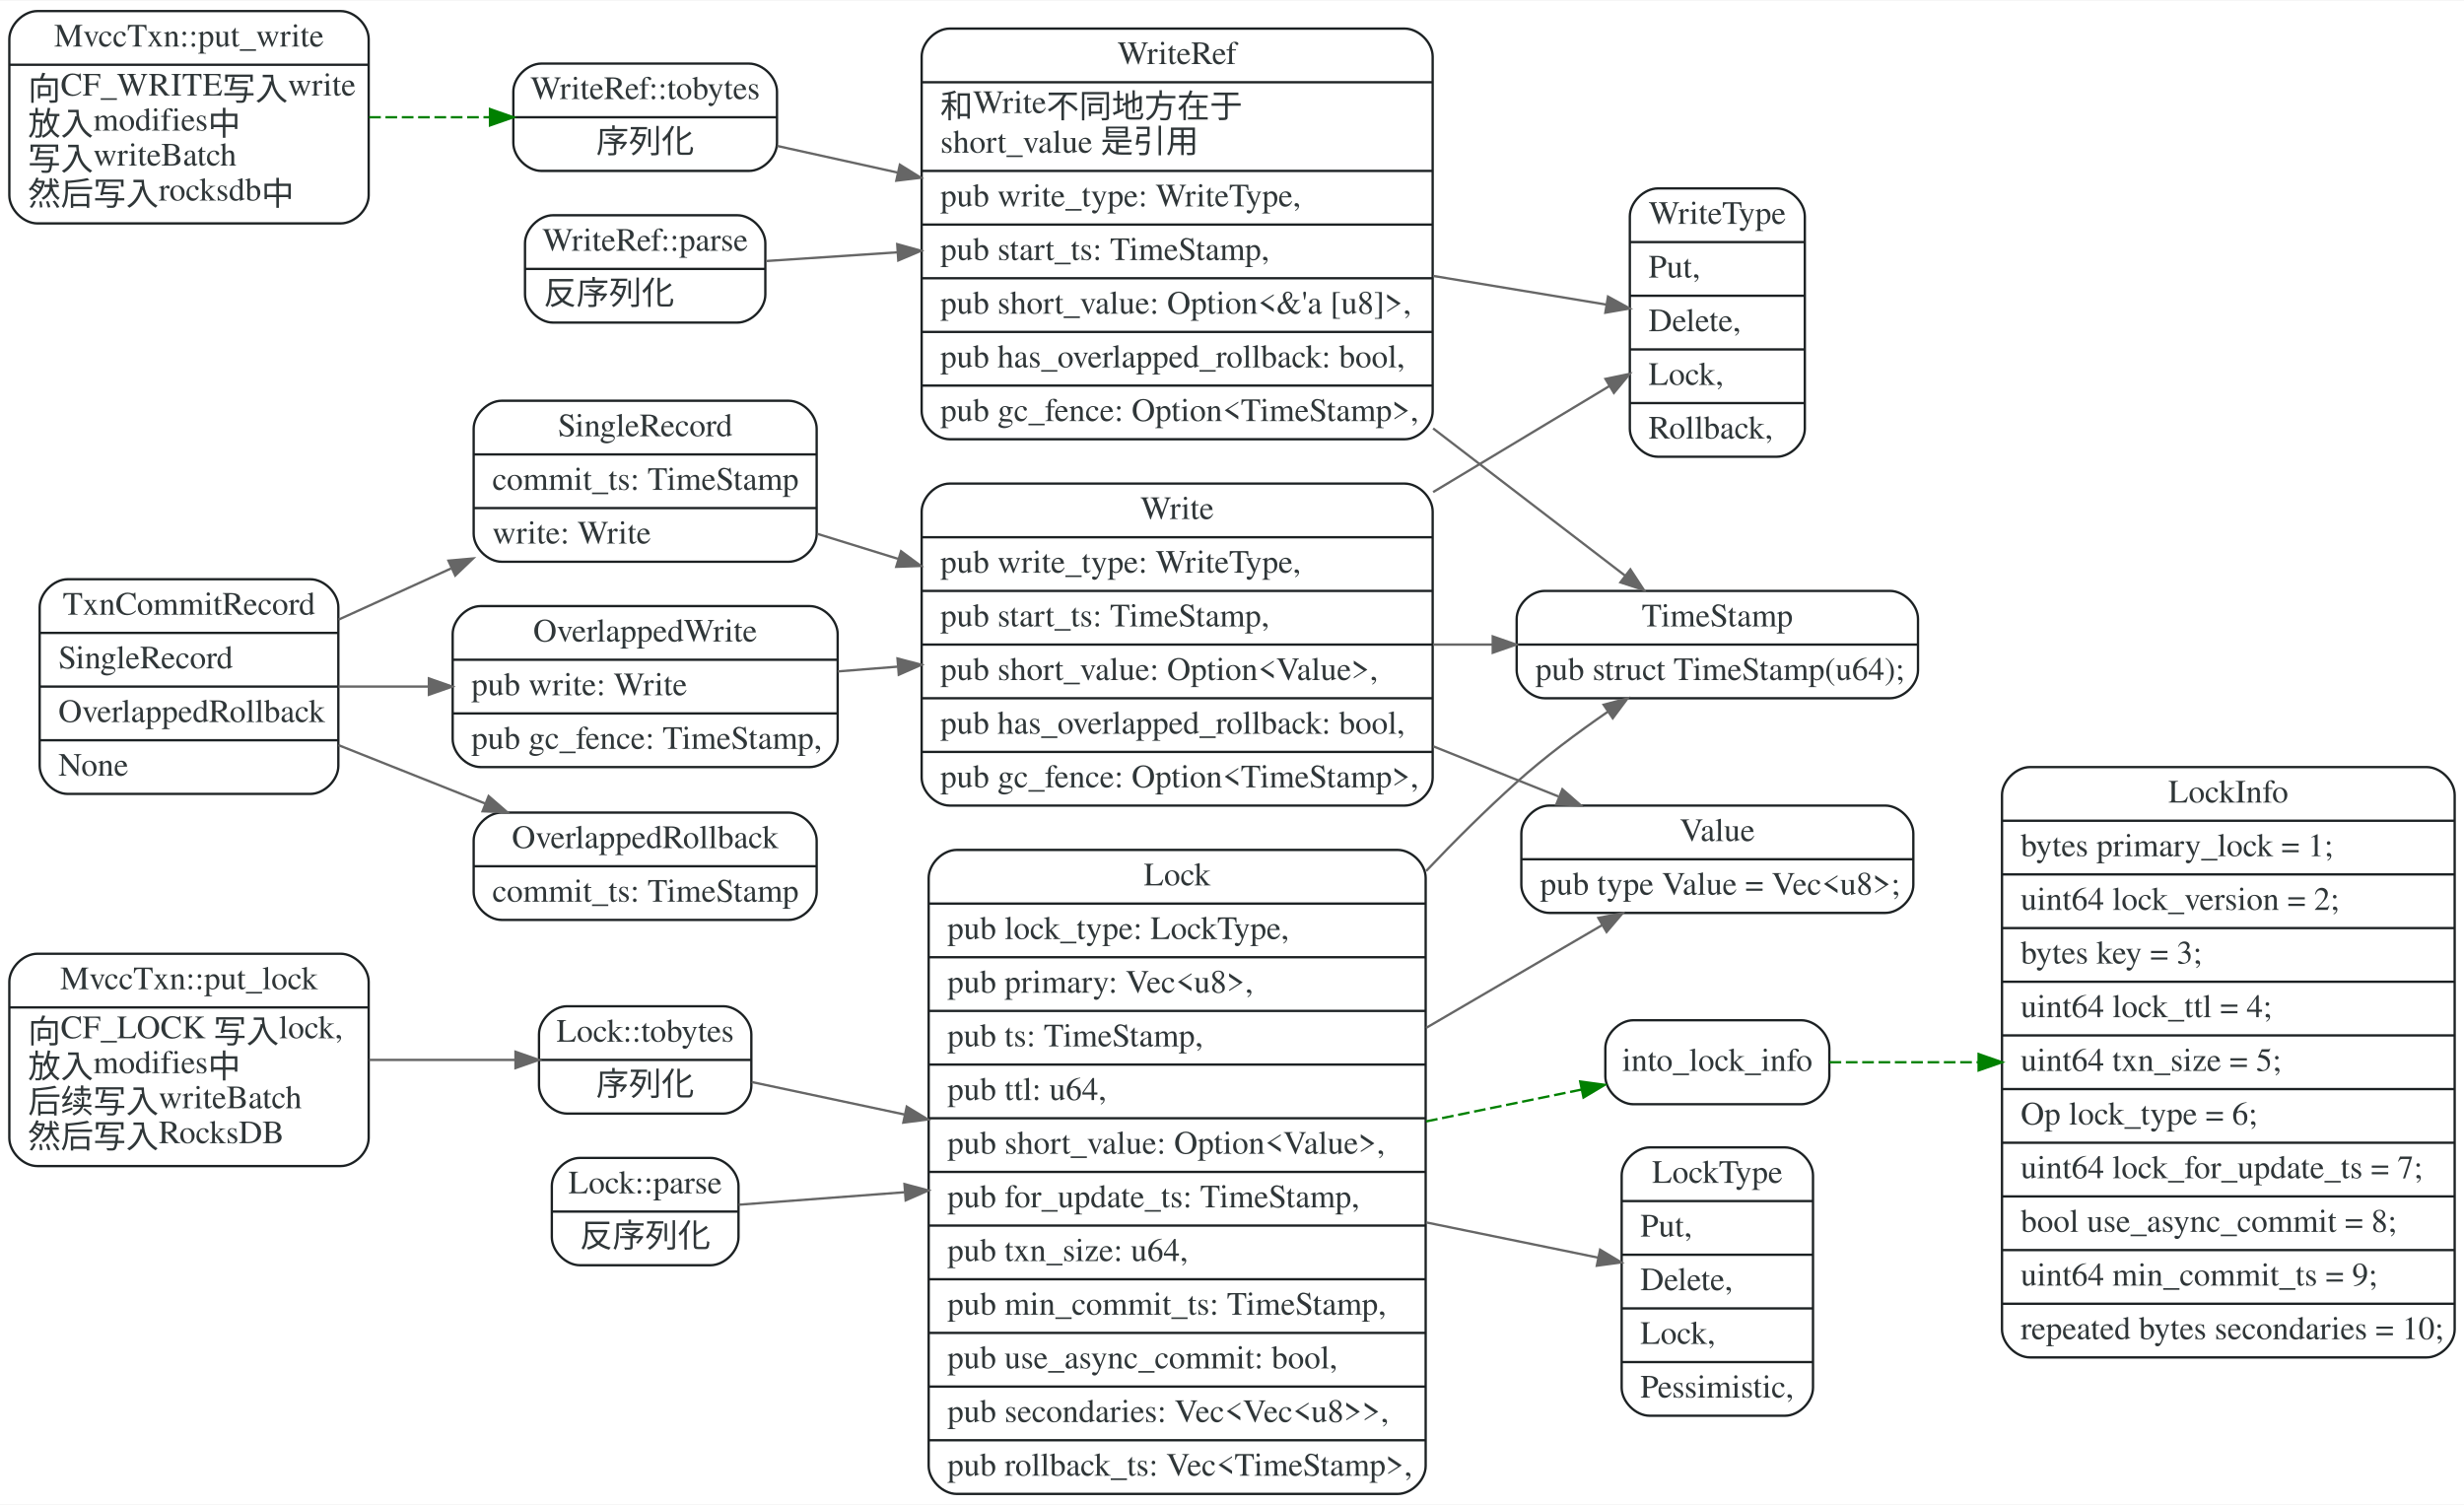
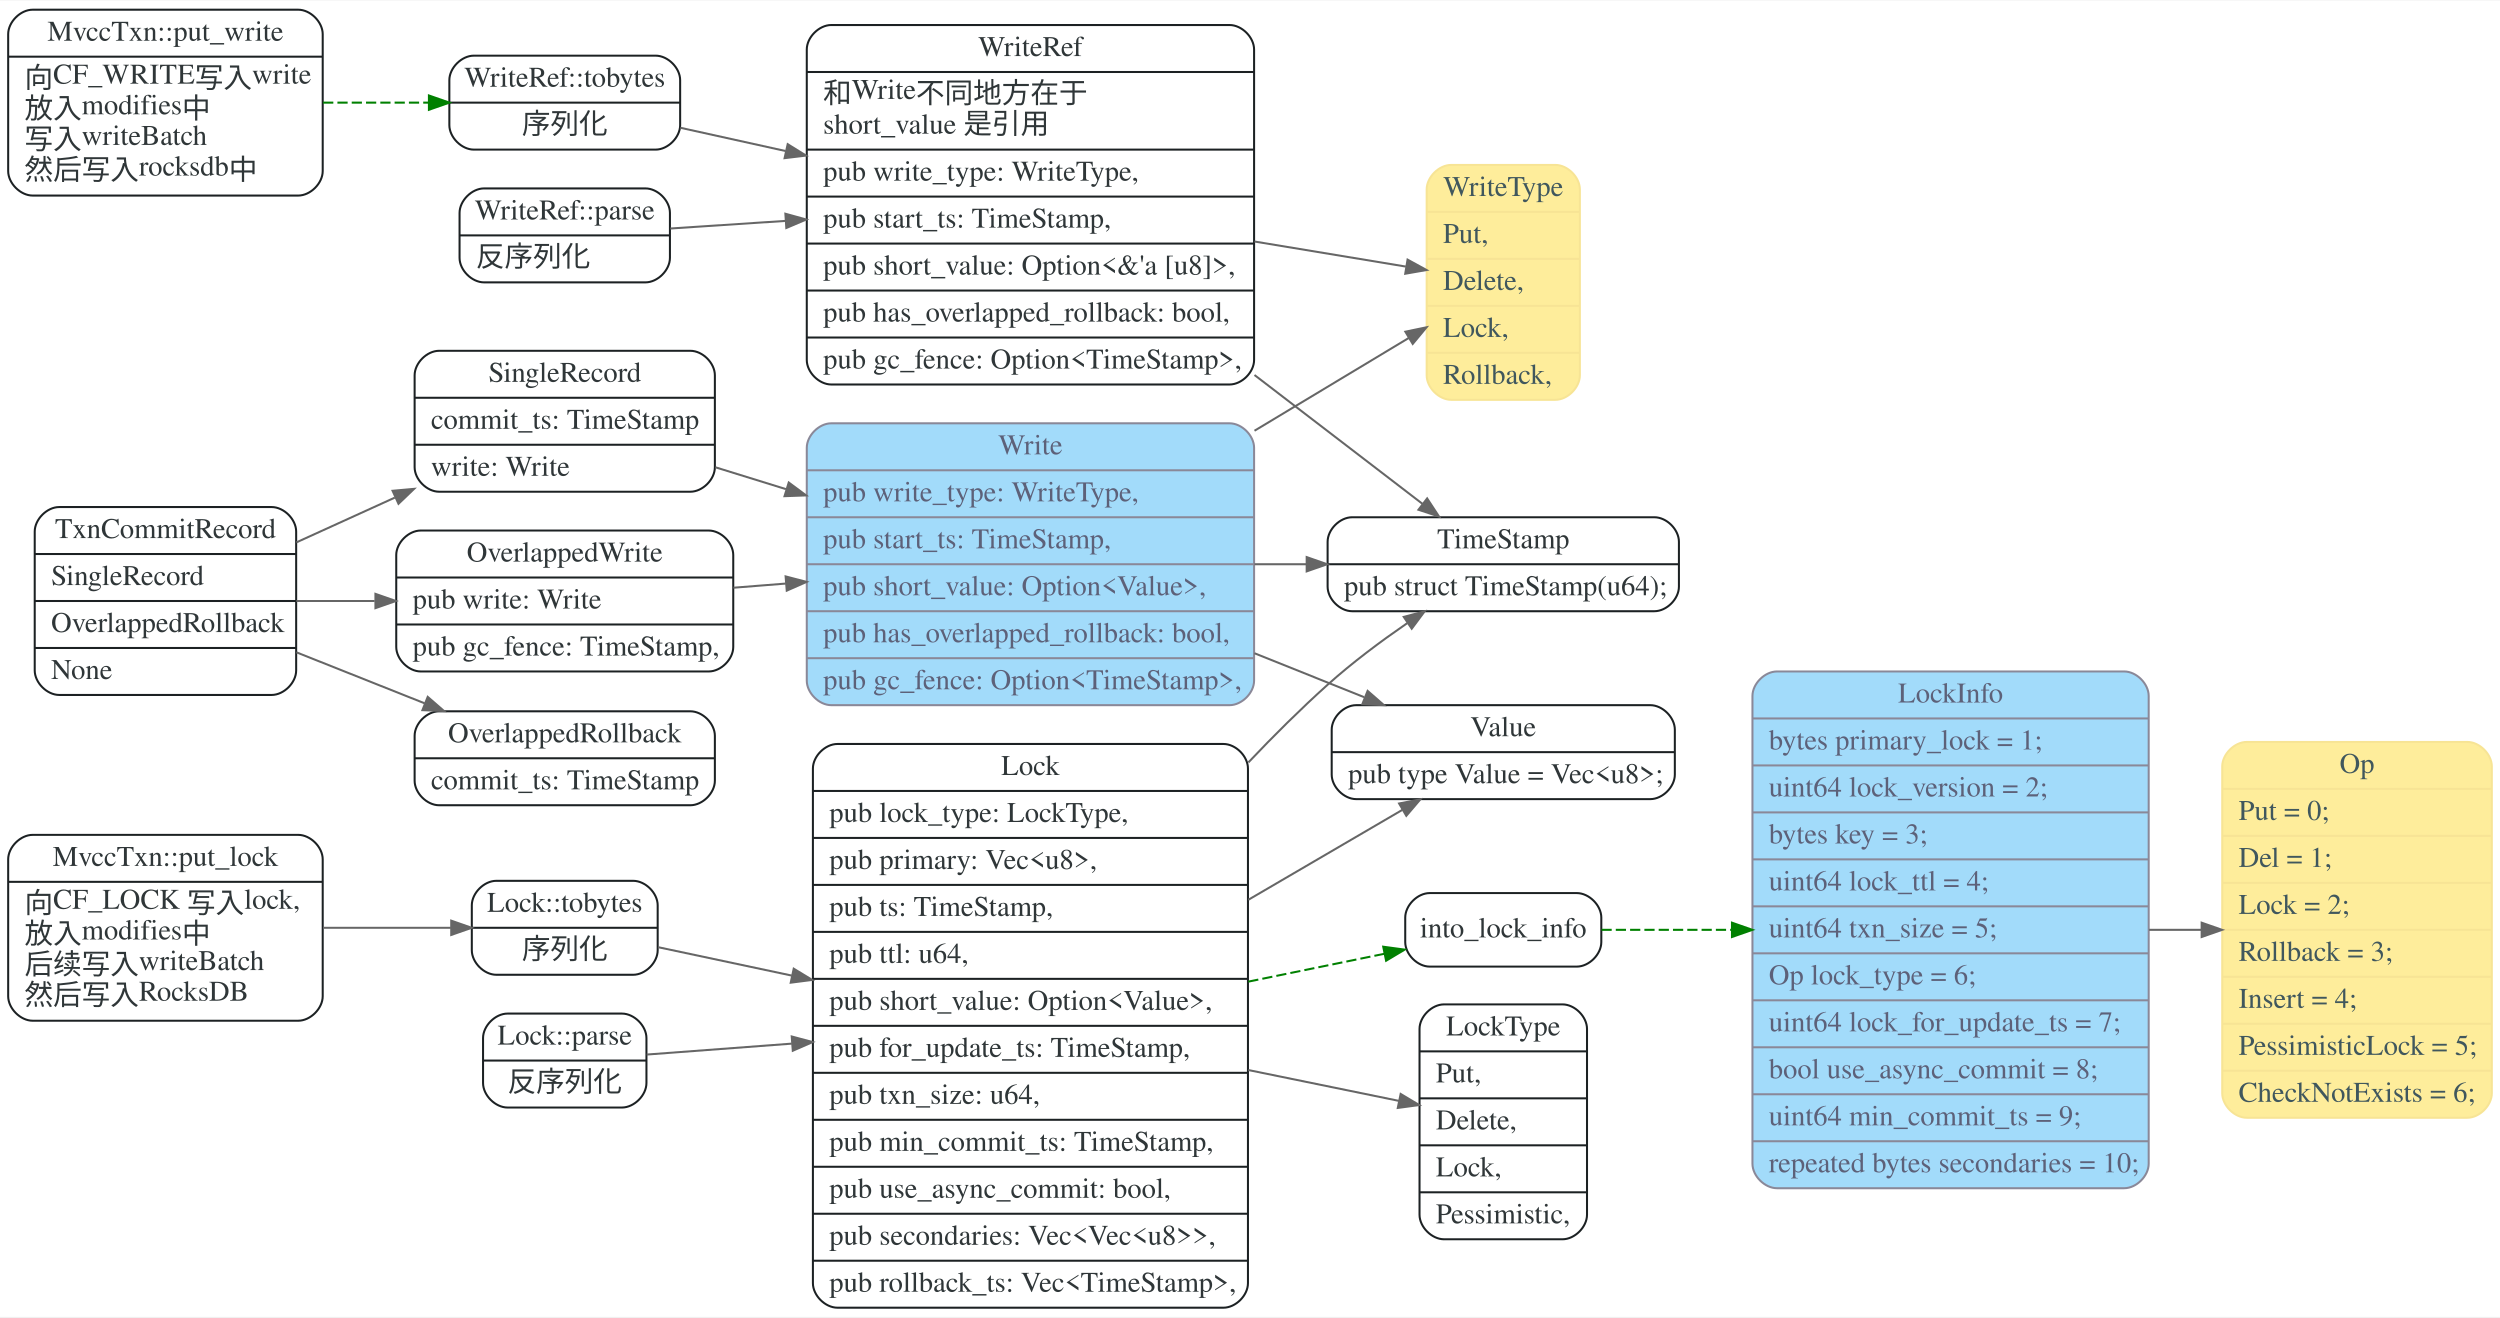
- <svg xmlns="http://www.w3.org/2000/svg" width="1056pt" height="645pt" viewBox="0.00 0.00 1056.00 644.50">
+ <svg xmlns="http://www.w3.org/2000/svg" width="1224pt" height="645pt" viewBox="0.00 0.00 1224.00 644.50">
  <g id="graph0" class="graph" transform="scale(1 1) rotate(0) translate(4 640.5)">
-     <polygon fill="white" stroke="transparent" points="-4,4 -4,-640.5 1052,-640.5 1052,4 -4,4" />
+     <polygon fill="white" stroke="transparent" points="-4,4 -4,-640.5 1220,-640.5 1220,4 -4,4" />
    <g id="node1" class="node">
-       <path fill="none" stroke="#1c2123" d="M403,-295.5C403,-295.5 598,-295.5 598,-295.5 604,-295.5 610,-301.5 610,-307.5 610,-307.5 610,-421.5 610,-421.5 610,-427.5 604,-433.5 598,-433.5 598,-433.5 403,-433.5 403,-433.5 397,-433.5 391,-427.5 391,-421.5 391,-421.5 391,-307.5 391,-307.5 391,-301.5 397,-295.5 403,-295.5" />
-       <text text-anchor="middle" x="500.5" y="-418.3" font-family="Times,serif" font-size="14.00" fill="#2f3638">Write</text>
-       <polyline fill="none" stroke="#1c2123" points="391,-410.5 610,-410.5 " />
-       <text text-anchor="start" x="399" y="-395.3" font-family="Times,serif" font-size="14.00" fill="#2f3638">pub write_type: WriteType,</text>
-       <polyline fill="none" stroke="#1c2123" points="391,-387.5 610,-387.5 " />
-       <text text-anchor="start" x="399" y="-372.3" font-family="Times,serif" font-size="14.00" fill="#2f3638">pub start_ts: TimeStamp,</text>
-       <polyline fill="none" stroke="#1c2123" points="391,-364.5 610,-364.5 " />
-       <text text-anchor="start" x="399" y="-349.3" font-family="Times,serif" font-size="14.00" fill="#2f3638">pub short_value: Option&lt;Value&gt;,</text>
-       <polyline fill="none" stroke="#1c2123" points="391,-341.5 610,-341.5 " />
-       <text text-anchor="start" x="399" y="-326.3" font-family="Times,serif" font-size="14.00" fill="#2f3638">pub has_overlapped_rollback: bool,</text>
-       <polyline fill="none" stroke="#1c2123" points="391,-318.5 610,-318.5 " />
-       <text text-anchor="start" x="399" y="-303.3" font-family="Times,serif" font-size="14.00" fill="#2f3638">pub gc_fence: Option&lt;TimeStamp&gt;,</text>
+       <path fill="#a2dbfa" stroke="#8a8898" d="M403,-295.5C403,-295.5 598,-295.5 598,-295.5 604,-295.5 610,-301.5 610,-307.5 610,-307.5 610,-421.5 610,-421.5 610,-427.5 604,-433.5 598,-433.5 598,-433.5 403,-433.5 403,-433.5 397,-433.5 391,-427.5 391,-421.5 391,-421.5 391,-307.5 391,-307.5 391,-301.5 397,-295.5 403,-295.5" />
+       <text text-anchor="middle" x="500.5" y="-418.3" font-family="Times,serif" font-size="14.00" fill="#5d6179">Write</text>
+       <polyline fill="none" stroke="#8a8898" points="391,-410.5 610,-410.5 " />
+       <text text-anchor="start" x="399" y="-395.3" font-family="Times,serif" font-size="14.00" fill="#5d6179">pub write_type: WriteType,</text>
+       <polyline fill="none" stroke="#8a8898" points="391,-387.5 610,-387.5 " />
+       <text text-anchor="start" x="399" y="-372.3" font-family="Times,serif" font-size="14.00" fill="#5d6179">pub start_ts: TimeStamp,</text>
+       <polyline fill="none" stroke="#8a8898" points="391,-364.5 610,-364.5 " />
+       <text text-anchor="start" x="399" y="-349.3" font-family="Times,serif" font-size="14.00" fill="#5d6179">pub short_value: Option&lt;Value&gt;,</text>
+       <polyline fill="none" stroke="#8a8898" points="391,-341.5 610,-341.5 " />
+       <text text-anchor="start" x="399" y="-326.3" font-family="Times,serif" font-size="14.00" fill="#5d6179">pub has_overlapped_rollback: bool,</text>
+       <polyline fill="none" stroke="#8a8898" points="391,-318.5 610,-318.5 " />
+       <text text-anchor="start" x="399" y="-303.3" font-family="Times,serif" font-size="14.00" fill="#5d6179">pub gc_fence: Option&lt;TimeStamp&gt;,</text>
    </g>
    <g id="node2" class="node">
-       <path fill="none" stroke="#1c2123" d="M706.5,-445C706.5,-445 757.5,-445 757.5,-445 763.5,-445 769.5,-451 769.5,-457 769.5,-457 769.5,-548 769.5,-548 769.5,-554 763.5,-560 757.5,-560 757.5,-560 706.5,-560 706.5,-560 700.5,-560 694.5,-554 694.5,-548 694.5,-548 694.5,-457 694.5,-457 694.5,-451 700.5,-445 706.5,-445" />
-       <text text-anchor="middle" x="732" y="-544.8" font-family="Times,serif" font-size="14.00" fill="#2f3638">WriteType</text>
-       <polyline fill="none" stroke="#1c2123" points="694.5,-537 769.5,-537 " />
-       <text text-anchor="start" x="702.5" y="-521.8" font-family="Times,serif" font-size="14.00" fill="#2f3638">Put,</text>
-       <polyline fill="none" stroke="#1c2123" points="694.5,-514 769.5,-514 " />
-       <text text-anchor="start" x="702.5" y="-498.8" font-family="Times,serif" font-size="14.00" fill="#2f3638">Delete,</text>
-       <polyline fill="none" stroke="#1c2123" points="694.5,-491 769.5,-491 " />
-       <text text-anchor="start" x="702.5" y="-475.8" font-family="Times,serif" font-size="14.00" fill="#2f3638">Lock,</text>
-       <polyline fill="none" stroke="#1c2123" points="694.5,-468 769.5,-468 " />
-       <text text-anchor="start" x="702.5" y="-452.8" font-family="Times,serif" font-size="14.00" fill="#2f3638">Rollback,</text>
+       <path fill="#feed9b" stroke="#f7e495" d="M706.5,-445C706.5,-445 757.5,-445 757.5,-445 763.5,-445 769.5,-451 769.5,-457 769.5,-457 769.5,-548 769.5,-548 769.5,-554 763.5,-560 757.5,-560 757.5,-560 706.5,-560 706.5,-560 700.5,-560 694.5,-554 694.5,-548 694.5,-548 694.5,-457 694.5,-457 694.5,-451 700.5,-445 706.5,-445" />
+       <text text-anchor="middle" x="732" y="-544.8" font-family="Times,serif" font-size="14.00" fill="#40575d">WriteType</text>
+       <polyline fill="none" stroke="#f7e495" points="694.5,-537 769.5,-537 " />
+       <text text-anchor="start" x="702.5" y="-521.8" font-family="Times,serif" font-size="14.00" fill="#40575d">Put,</text>
+       <polyline fill="none" stroke="#f7e495" points="694.5,-514 769.5,-514 " />
+       <text text-anchor="start" x="702.5" y="-498.8" font-family="Times,serif" font-size="14.00" fill="#40575d">Delete,</text>
+       <polyline fill="none" stroke="#f7e495" points="694.5,-491 769.5,-491 " />
+       <text text-anchor="start" x="702.5" y="-475.8" font-family="Times,serif" font-size="14.00" fill="#40575d">Lock,</text>
+       <polyline fill="none" stroke="#f7e495" points="694.5,-468 769.5,-468 " />
+       <text text-anchor="start" x="702.5" y="-452.8" font-family="Times,serif" font-size="14.00" fill="#40575d">Rollback,</text>
    </g>
    <g id="edge1" class="edge">
      <path fill="none" stroke="#666666" d="M610.2,-429.86C636.88,-445.9 664,-462.21 685.76,-475.3" />
      <polygon fill="#666666" stroke="#666666" points="684.06,-478.36 694.43,-480.51 687.67,-472.36 684.06,-478.36" />
    </g>
    <g id="node3" class="node">
      <path fill="none" stroke="#1c2123" d="M658,-341.5C658,-341.5 806,-341.5 806,-341.5 812,-341.5 818,-347.5 818,-353.5 818,-353.5 818,-375.5 818,-375.5 818,-381.5 812,-387.5 806,-387.5 806,-387.5 658,-387.5 658,-387.5 652,-387.5 646,-381.5 646,-375.5 646,-375.5 646,-353.5 646,-353.5 646,-347.5 652,-341.5 658,-341.5" />
      <text text-anchor="middle" x="732" y="-372.3" font-family="Times,serif" font-size="14.00" fill="#2f3638">TimeStamp</text>
      <polyline fill="none" stroke="#1c2123" points="646,-364.5 818,-364.5 " />
      <text text-anchor="start" x="654" y="-349.3" font-family="Times,serif" font-size="14.00" fill="#2f3638">pub struct TimeStamp(u64);</text>
    </g>
    <g id="edge2" class="edge">
      <path fill="none" stroke="#666666" d="M610.2,-364.5C618.69,-364.5 627.21,-364.5 635.6,-364.5" />
      <polygon fill="#666666" stroke="#666666" points="635.75,-368 645.75,-364.5 635.75,-361 635.75,-368" />
    </g>
    <g id="node4" class="node">
      <path fill="none" stroke="#1c2123" d="M660,-249.5C660,-249.5 804,-249.5 804,-249.5 810,-249.5 816,-255.5 816,-261.5 816,-261.5 816,-283.5 816,-283.5 816,-289.5 810,-295.5 804,-295.5 804,-295.5 660,-295.5 660,-295.5 654,-295.5 648,-289.5 648,-283.5 648,-283.5 648,-261.5 648,-261.5 648,-255.5 654,-249.5 660,-249.5" />
      <text text-anchor="middle" x="732" y="-280.3" font-family="Times,serif" font-size="14.00" fill="#2f3638">Value</text>
      <polyline fill="none" stroke="#1c2123" points="648,-272.5 816,-272.5 " />
      <text text-anchor="start" x="656" y="-257.3" font-family="Times,serif" font-size="14.00" fill="#2f3638">pub type Value = Vec&lt;u8&gt;;</text>
    </g>
    <g id="edge3" class="edge">
      <path fill="none" stroke="#666666" d="M610.2,-320.92C628.51,-313.59 647.02,-306.17 663.86,-299.41" />
      <polygon fill="#666666" stroke="#666666" points="665.59,-302.49 673.57,-295.52 662.99,-295.99 665.59,-302.49" />
    </g>
    <g id="node5" class="node">
      <path fill="none" stroke="#1c2123" d="M403,-452.5C403,-452.5 598,-452.5 598,-452.5 604,-452.5 610,-458.5 610,-464.5 610,-464.5 610,-616.5 610,-616.5 610,-622.5 604,-628.5 598,-628.5 598,-628.5 403,-628.5 403,-628.5 397,-628.5 391,-622.5 391,-616.5 391,-616.5 391,-464.5 391,-464.5 391,-458.5 397,-452.5 403,-452.5" />
      <text text-anchor="middle" x="500.5" y="-613.3" font-family="Times,serif" font-size="14.00" fill="#2f3638">WriteRef</text>
      <polyline fill="none" stroke="#1c2123" points="391,-605.5 610,-605.5 " />
      <text text-anchor="start" x="399" y="-590.3" font-family="Times,serif" font-size="14.00" fill="#2f3638">和Write不同地方在于</text>
      <text text-anchor="start" x="399" y="-575.3" font-family="Times,serif" font-size="14.00" fill="#2f3638"> short_value 是引用</text>
      <polyline fill="none" stroke="#1c2123" points="391,-567.5 610,-567.5 " />
      <text text-anchor="start" x="399" y="-552.3" font-family="Times,serif" font-size="14.00" fill="#2f3638">pub write_type: WriteType,</text>
      <polyline fill="none" stroke="#1c2123" points="391,-544.5 610,-544.5 " />
      <text text-anchor="start" x="399" y="-529.3" font-family="Times,serif" font-size="14.00" fill="#2f3638">pub start_ts: TimeStamp,</text>
      <polyline fill="none" stroke="#1c2123" points="391,-521.5 610,-521.5 " />
      <text text-anchor="start" x="399" y="-506.3" font-family="Times,serif" font-size="14.00" fill="#2f3638">pub short_value: Option&lt;&amp;'a [u8]&gt;,</text>
      <polyline fill="none" stroke="#1c2123" points="391,-498.5 610,-498.5 " />
      <text text-anchor="start" x="399" y="-483.3" font-family="Times,serif" font-size="14.00" fill="#2f3638">pub has_overlapped_rollback: bool,</text>
      <polyline fill="none" stroke="#1c2123" points="391,-475.5 610,-475.5 " />
      <text text-anchor="start" x="399" y="-460.3" font-family="Times,serif" font-size="14.00" fill="#2f3638">pub gc_fence: Option&lt;TimeStamp&gt;,</text>
    </g>
    <g id="edge4" class="edge">
      <path fill="none" stroke="#666666" d="M610.2,-522.5C636.29,-518.18 662.79,-513.79 684.3,-510.23" />
      <polygon fill="#666666" stroke="#666666" points="685.14,-513.64 694.43,-508.55 684,-506.73 685.14,-513.64" />
    </g>
    <g id="edge5" class="edge">
      <path fill="none" stroke="#666666" d="M610.2,-457.14C639.71,-434.51 669.76,-411.47 692.5,-394.02" />
      <polygon fill="#666666" stroke="#666666" points="694.73,-396.72 700.54,-387.86 690.47,-391.17 694.73,-396.72" />
    </g>
    <g id="node6" class="node">
      <path fill="none" stroke="#1c2123" d="M233,-502.5C233,-502.5 312,-502.5 312,-502.5 318,-502.5 324,-508.5 324,-514.5 324,-514.5 324,-536.5 324,-536.5 324,-542.5 318,-548.5 312,-548.5 312,-548.5 233,-548.5 233,-548.5 227,-548.5 221,-542.5 221,-536.5 221,-536.5 221,-514.5 221,-514.5 221,-508.5 227,-502.5 233,-502.5" />
      <text text-anchor="middle" x="272.5" y="-533.3" font-family="Times,serif" font-size="14.00" fill="#2f3638">WriteRef::parse</text>
      <polyline fill="none" stroke="#1c2123" points="221,-525.5 324,-525.5 " />
      <text text-anchor="start" x="229" y="-510.3" font-family="Times,serif" font-size="14.00" fill="#2f3638">反序列化</text>
    </g>
    <g id="edge6" class="edge">
      <path fill="none" stroke="#666666" d="M324.22,-528.87C341.14,-529.99 360.77,-531.29 380.65,-532.61" />
      <polygon fill="#666666" stroke="#666666" points="380.52,-536.11 390.73,-533.28 380.98,-529.13 380.52,-536.11" />
    </g>
    <g id="node7" class="node">
      <path fill="none" stroke="#1c2123" d="M228,-567.5C228,-567.5 317,-567.5 317,-567.5 323,-567.5 329,-573.5 329,-579.5 329,-579.5 329,-601.5 329,-601.5 329,-607.5 323,-613.5 317,-613.5 317,-613.5 228,-613.5 228,-613.5 222,-613.5 216,-607.5 216,-601.5 216,-601.5 216,-579.5 216,-579.5 216,-573.5 222,-567.5 228,-567.5" />
      <text text-anchor="middle" x="272.5" y="-598.3" font-family="Times,serif" font-size="14.00" fill="#2f3638">WriteRef::tobytes</text>
      <polyline fill="none" stroke="#1c2123" points="216,-590.5 329,-590.5 " />
      <text text-anchor="middle" x="272.5" y="-575.3" font-family="Times,serif" font-size="14.00" fill="#2f3638">序列化</text>
    </g>
    <g id="edge7" class="edge">
      <path fill="none" stroke="#666666" d="M329.08,-578.2C344.84,-574.72 362.65,-570.78 380.65,-566.8" />
      <polygon fill="#666666" stroke="#666666" points="381.65,-570.16 390.65,-564.58 380.13,-563.32 381.65,-570.16" />
    </g>
    <g id="node8" class="node">
      <path fill="none" stroke="#1c2123" d="M12,-545C12,-545 142,-545 142,-545 148,-545 154,-551 154,-557 154,-557 154,-624 154,-624 154,-630 148,-636 142,-636 142,-636 12,-636 12,-636 6,-636 0,-630 0,-624 0,-624 0,-557 0,-557 0,-551 6,-545 12,-545" />
      <text text-anchor="middle" x="77" y="-620.8" font-family="Times,serif" font-size="14.00" fill="#2f3638">MvccTxn::put_write</text>
      <polyline fill="none" stroke="#1c2123" points="0,-613 154,-613 " />
      <text text-anchor="start" x="8" y="-597.8" font-family="Times,serif" font-size="14.00" fill="#2f3638">向CF_WRITE写入write</text>
      <text text-anchor="start" x="8" y="-582.8" font-family="Times,serif" font-size="14.00" fill="#2f3638"> 放入modifies中</text>
      <text text-anchor="start" x="8" y="-567.8" font-family="Times,serif" font-size="14.00" fill="#2f3638"> 写入writeBatch</text>
      <text text-anchor="start" x="8" y="-552.8" font-family="Times,serif" font-size="14.00" fill="#2f3638"> 然后写入rocksdb中</text>
    </g>
    <g id="edge8" class="edge">
      <path fill="none" stroke="green" stroke-dasharray="5,2" d="M154.2,-590.5C171.28,-590.5 189.25,-590.5 205.86,-590.5" />
      <polygon fill="green" stroke="green" points="206,-594 216,-590.5 206,-587 206,-594" />
    </g>
    <g id="node9" class="node">
      <path fill="none" stroke="#1c2123" d="M406,-0.5C406,-0.5 595,-0.5 595,-0.5 601,-0.5 607,-6.5 607,-12.5 607,-12.5 607,-264.5 607,-264.5 607,-270.5 601,-276.5 595,-276.5 595,-276.5 406,-276.5 406,-276.5 400,-276.5 394,-270.5 394,-264.5 394,-264.5 394,-12.5 394,-12.5 394,-6.5 400,-0.5 406,-0.5" />
      <text text-anchor="middle" x="500.5" y="-261.3" font-family="Times,serif" font-size="14.00" fill="#2f3638">Lock</text>
      <polyline fill="none" stroke="#1c2123" points="394,-253.5 607,-253.5 " />
      <text text-anchor="start" x="402" y="-238.3" font-family="Times,serif" font-size="14.00" fill="#2f3638">pub lock_type: LockType,</text>
      <polyline fill="none" stroke="#1c2123" points="394,-230.5 607,-230.5 " />
      <text text-anchor="start" x="402" y="-215.3" font-family="Times,serif" font-size="14.00" fill="#2f3638">pub primary: Vec&lt;u8&gt;,</text>
      <polyline fill="none" stroke="#1c2123" points="394,-207.5 607,-207.5 " />
      <text text-anchor="start" x="402" y="-192.3" font-family="Times,serif" font-size="14.00" fill="#2f3638">pub ts: TimeStamp,</text>
      <polyline fill="none" stroke="#1c2123" points="394,-184.5 607,-184.5 " />
      <text text-anchor="start" x="402" y="-169.3" font-family="Times,serif" font-size="14.00" fill="#2f3638">pub ttl: u64,</text>
      <polyline fill="none" stroke="#1c2123" points="394,-161.5 607,-161.5 " />
      <text text-anchor="start" x="402" y="-146.3" font-family="Times,serif" font-size="14.00" fill="#2f3638">pub short_value: Option&lt;Value&gt;,</text>
      <polyline fill="none" stroke="#1c2123" points="394,-138.5 607,-138.5 " />
      <text text-anchor="start" x="402" y="-123.3" font-family="Times,serif" font-size="14.00" fill="#2f3638">pub for_update_ts: TimeStamp,</text>
      <polyline fill="none" stroke="#1c2123" points="394,-115.5 607,-115.5 " />
      <text text-anchor="start" x="402" y="-100.3" font-family="Times,serif" font-size="14.00" fill="#2f3638">pub txn_size: u64,</text>
      <polyline fill="none" stroke="#1c2123" points="394,-92.5 607,-92.5 " />
      <text text-anchor="start" x="402" y="-77.3" font-family="Times,serif" font-size="14.00" fill="#2f3638">pub min_commit_ts: TimeStamp,</text>
      <polyline fill="none" stroke="#1c2123" points="394,-69.5 607,-69.5 " />
      <text text-anchor="start" x="402" y="-54.3" font-family="Times,serif" font-size="14.00" fill="#2f3638">pub use_async_commit: bool,</text>
      <polyline fill="none" stroke="#1c2123" points="394,-46.5 607,-46.5 " />
      <text text-anchor="start" x="402" y="-31.3" font-family="Times,serif" font-size="14.00" fill="#2f3638">pub secondaries: Vec&lt;Vec&lt;u8&gt;&gt;,</text>
      <polyline fill="none" stroke="#1c2123" points="394,-23.5 607,-23.5 " />
      <text text-anchor="start" x="402" y="-8.3" font-family="Times,serif" font-size="14.00" fill="#2f3638">pub rollback_ts: Vec&lt;TimeStamp&gt;,</text>
    </g>
    <g id="edge9" class="edge">
      <path fill="none" stroke="#666666" d="M607.2,-267.46C619.81,-280.77 632.88,-293.71 646,-305.5 657.95,-316.24 671.92,-326.67 685.04,-335.7" />
      <polygon fill="#666666" stroke="#666666" points="683.27,-338.73 693.51,-341.43 687.18,-332.93 683.27,-338.73" />
    </g>
    <g id="edge10" class="edge">
      <path fill="none" stroke="#666666" d="M607.18,-200.21C633.55,-215.6 660.56,-231.37 682.59,-244.24" />
      <polygon fill="#666666" stroke="#666666" points="681,-247.36 691.4,-249.38 684.53,-241.32 681,-247.36" />
    </g>
    <g id="node10" class="node">
      <path fill="none" stroke="#1c2123" d="M703,-34C703,-34 761,-34 761,-34 767,-34 773,-40 773,-46 773,-46 773,-137 773,-137 773,-143 767,-149 761,-149 761,-149 703,-149 703,-149 697,-149 691,-143 691,-137 691,-137 691,-46 691,-46 691,-40 697,-34 703,-34" />
      <text text-anchor="middle" x="732" y="-133.8" font-family="Times,serif" font-size="14.00" fill="#2f3638">LockType</text>
      <polyline fill="none" stroke="#1c2123" points="691,-126 773,-126 " />
      <text text-anchor="start" x="699" y="-110.8" font-family="Times,serif" font-size="14.00" fill="#2f3638">Put,</text>
      <polyline fill="none" stroke="#1c2123" points="691,-103 773,-103 " />
      <text text-anchor="start" x="699" y="-87.8" font-family="Times,serif" font-size="14.00" fill="#2f3638">Delete,</text>
      <polyline fill="none" stroke="#1c2123" points="691,-80 773,-80 " />
      <text text-anchor="start" x="699" y="-64.8" font-family="Times,serif" font-size="14.00" fill="#2f3638">Lock,</text>
      <polyline fill="none" stroke="#1c2123" points="691,-57 773,-57 " />
      <text text-anchor="start" x="699" y="-41.8" font-family="Times,serif" font-size="14.00" fill="#2f3638">Pessimistic,</text>
    </g>
    <g id="edge11" class="edge">
      <path fill="none" stroke="#666666" d="M607.18,-116.86C632.88,-111.6 659.18,-106.21 680.9,-101.76" />
      <polygon fill="#666666" stroke="#666666" points="681.76,-105.16 690.85,-99.72 680.35,-98.3 681.76,-105.16" />
    </g>
    <g id="node13" class="node">
      <path fill="none" stroke="#1c2123" d="M768,-203.5C768,-203.5 696,-203.5 696,-203.5 690,-203.5 684,-197.5 684,-191.5 684,-191.5 684,-179.5 684,-179.5 684,-173.5 690,-167.5 696,-167.5 696,-167.5 768,-167.5 768,-167.5 774,-167.5 780,-173.5 780,-179.5 780,-179.5 780,-191.5 780,-191.5 780,-197.5 774,-203.5 768,-203.5" />
      <text text-anchor="middle" x="732" y="-181.8" font-family="Times,serif" font-size="14.00" fill="#2f3638">into_lock_info</text>
    </g>
    <g id="edge14" class="edge">
      <path fill="none" stroke="green" stroke-dasharray="5,2" d="M607.18,-160.14C630.13,-164.84 653.56,-169.64 673.78,-173.78" />
      <polygon fill="green" stroke="green" points="673.23,-177.24 683.73,-175.82 674.64,-170.38 673.23,-177.24" />
    </g>
    <g id="node11" class="node">
      <path fill="none" stroke="#1c2123" d="M244.5,-98.5C244.5,-98.5 300.5,-98.5 300.5,-98.5 306.5,-98.5 312.5,-104.5 312.5,-110.5 312.5,-110.5 312.5,-132.5 312.5,-132.5 312.5,-138.5 306.5,-144.5 300.5,-144.5 300.5,-144.5 244.5,-144.5 244.5,-144.5 238.5,-144.5 232.5,-138.5 232.5,-132.5 232.5,-132.5 232.5,-110.5 232.5,-110.5 232.5,-104.5 238.5,-98.5 244.5,-98.5" />
      <text text-anchor="middle" x="272.5" y="-129.3" font-family="Times,serif" font-size="14.00" fill="#2f3638">Lock::parse</text>
      <polyline fill="none" stroke="#1c2123" points="232.5,-121.5 312.5,-121.5 " />
      <text text-anchor="middle" x="272.5" y="-106.3" font-family="Times,serif" font-size="14.00" fill="#2f3638">反序列化</text>
    </g>
    <g id="edge12" class="edge">
      <path fill="none" stroke="#666666" d="M312.61,-124.44C332.57,-125.94 358.02,-127.86 383.66,-129.79" />
      <polygon fill="#666666" stroke="#666666" points="383.63,-133.29 393.86,-130.55 384.15,-126.31 383.63,-133.29" />
    </g>
    <g id="node12" class="node">
      <path fill="none" stroke="#1c2123" d="M239,-163.5C239,-163.5 306,-163.5 306,-163.5 312,-163.5 318,-169.5 318,-175.5 318,-175.5 318,-197.5 318,-197.5 318,-203.5 312,-209.5 306,-209.5 306,-209.5 239,-209.5 239,-209.5 233,-209.5 227,-203.5 227,-197.5 227,-197.5 227,-175.5 227,-175.5 227,-169.5 233,-163.5 239,-163.5" />
      <text text-anchor="middle" x="272.5" y="-194.3" font-family="Times,serif" font-size="14.00" fill="#2f3638">Lock::tobytes</text>
      <polyline fill="none" stroke="#1c2123" points="227,-186.5 318,-186.5 " />
      <text text-anchor="middle" x="272.5" y="-171.3" font-family="Times,serif" font-size="14.00" fill="#2f3638">序列化</text>
    </g>
    <g id="edge13" class="edge">
      <path fill="none" stroke="#666666" d="M318.15,-177.02C337.17,-172.98 360.33,-168.06 383.66,-163.1" />
      <polygon fill="#666666" stroke="#666666" points="384.6,-166.48 393.65,-160.98 383.14,-159.63 384.6,-166.48" />
    </g>
    <g id="node14" class="node">
-       <path fill="none" stroke="#1c2123" d="M866,-59C866,-59 1036,-59 1036,-59 1042,-59 1048,-65 1048,-71 1048,-71 1048,-300 1048,-300 1048,-306 1042,-312 1036,-312 1036,-312 866,-312 866,-312 860,-312 854,-306 854,-300 854,-300 854,-71 854,-71 854,-65 860,-59 866,-59" />
-       <text text-anchor="middle" x="951" y="-296.8" font-family="Times,serif" font-size="14.00" fill="#2f3638">LockInfo</text>
-       <polyline fill="none" stroke="#1c2123" points="854,-289 1048,-289 " />
-       <text text-anchor="start" x="862" y="-273.8" font-family="Times,serif" font-size="14.00" fill="#2f3638">bytes primary_lock = 1;</text>
-       <polyline fill="none" stroke="#1c2123" points="854,-266 1048,-266 " />
-       <text text-anchor="start" x="862" y="-250.8" font-family="Times,serif" font-size="14.00" fill="#2f3638">uint64 lock_version = 2;</text>
-       <polyline fill="none" stroke="#1c2123" points="854,-243 1048,-243 " />
-       <text text-anchor="start" x="862" y="-227.8" font-family="Times,serif" font-size="14.00" fill="#2f3638">bytes key = 3;</text>
-       <polyline fill="none" stroke="#1c2123" points="854,-220 1048,-220 " />
-       <text text-anchor="start" x="862" y="-204.8" font-family="Times,serif" font-size="14.00" fill="#2f3638">uint64 lock_ttl = 4;</text>
-       <polyline fill="none" stroke="#1c2123" points="854,-197 1048,-197 " />
-       <text text-anchor="start" x="862" y="-181.8" font-family="Times,serif" font-size="14.00" fill="#2f3638">uint64 txn_size = 5;</text>
-       <polyline fill="none" stroke="#1c2123" points="854,-174 1048,-174 " />
-       <text text-anchor="start" x="862" y="-158.8" font-family="Times,serif" font-size="14.00" fill="#2f3638">Op lock_type = 6;</text>
-       <polyline fill="none" stroke="#1c2123" points="854,-151 1048,-151 " />
-       <text text-anchor="start" x="862" y="-135.8" font-family="Times,serif" font-size="14.00" fill="#2f3638">uint64 lock_for_update_ts = 7;</text>
-       <polyline fill="none" stroke="#1c2123" points="854,-128 1048,-128 " />
-       <text text-anchor="start" x="862" y="-112.8" font-family="Times,serif" font-size="14.00" fill="#2f3638">bool use_async_commit = 8;</text>
-       <polyline fill="none" stroke="#1c2123" points="854,-105 1048,-105 " />
-       <text text-anchor="start" x="862" y="-89.8" font-family="Times,serif" font-size="14.00" fill="#2f3638">uint64 min_commit_ts = 9;</text>
-       <polyline fill="none" stroke="#1c2123" points="854,-82 1048,-82 " />
-       <text text-anchor="start" x="862" y="-66.8" font-family="Times,serif" font-size="14.00" fill="#2f3638">repeated bytes secondaries = 10;</text>
+       <path fill="#a2dbfa" stroke="#8a8898" d="M866,-59C866,-59 1036,-59 1036,-59 1042,-59 1048,-65 1048,-71 1048,-71 1048,-300 1048,-300 1048,-306 1042,-312 1036,-312 1036,-312 866,-312 866,-312 860,-312 854,-306 854,-300 854,-300 854,-71 854,-71 854,-65 860,-59 866,-59" />
+       <text text-anchor="middle" x="951" y="-296.8" font-family="Times,serif" font-size="14.00" fill="#5d6179">LockInfo</text>
+       <polyline fill="none" stroke="#8a8898" points="854,-289 1048,-289 " />
+       <text text-anchor="start" x="862" y="-273.8" font-family="Times,serif" font-size="14.00" fill="#5d6179">bytes primary_lock = 1;</text>
+       <polyline fill="none" stroke="#8a8898" points="854,-266 1048,-266 " />
+       <text text-anchor="start" x="862" y="-250.8" font-family="Times,serif" font-size="14.00" fill="#5d6179">uint64 lock_version = 2;</text>
+       <polyline fill="none" stroke="#8a8898" points="854,-243 1048,-243 " />
+       <text text-anchor="start" x="862" y="-227.8" font-family="Times,serif" font-size="14.00" fill="#5d6179">bytes key = 3;</text>
+       <polyline fill="none" stroke="#8a8898" points="854,-220 1048,-220 " />
+       <text text-anchor="start" x="862" y="-204.8" font-family="Times,serif" font-size="14.00" fill="#5d6179">uint64 lock_ttl = 4;</text>
+       <polyline fill="none" stroke="#8a8898" points="854,-197 1048,-197 " />
+       <text text-anchor="start" x="862" y="-181.8" font-family="Times,serif" font-size="14.00" fill="#5d6179">uint64 txn_size = 5;</text>
+       <polyline fill="none" stroke="#8a8898" points="854,-174 1048,-174 " />
+       <text text-anchor="start" x="862" y="-158.8" font-family="Times,serif" font-size="14.00" fill="#5d6179">Op lock_type = 6;</text>
+       <polyline fill="none" stroke="#8a8898" points="854,-151 1048,-151 " />
+       <text text-anchor="start" x="862" y="-135.8" font-family="Times,serif" font-size="14.00" fill="#5d6179">uint64 lock_for_update_ts = 7;</text>
+       <polyline fill="none" stroke="#8a8898" points="854,-128 1048,-128 " />
+       <text text-anchor="start" x="862" y="-112.8" font-family="Times,serif" font-size="14.00" fill="#5d6179">bool use_async_commit = 8;</text>
+       <polyline fill="none" stroke="#8a8898" points="854,-105 1048,-105 " />
+       <text text-anchor="start" x="862" y="-89.8" font-family="Times,serif" font-size="14.00" fill="#5d6179">uint64 min_commit_ts = 9;</text>
+       <polyline fill="none" stroke="#8a8898" points="854,-82 1048,-82 " />
+       <text text-anchor="start" x="862" y="-66.8" font-family="Times,serif" font-size="14.00" fill="#5d6179">repeated bytes secondaries = 10;</text>
    </g>
    <g id="edge15" class="edge">
      <path fill="none" stroke="green" stroke-dasharray="5,2" d="M780.09,-185.5C798.89,-185.5 821.37,-185.5 843.73,-185.5" />
      <polygon fill="green" stroke="green" points="843.98,-189 853.98,-185.5 843.98,-182 843.98,-189" />
+     </g>
+     <g id="node20" class="node">
+       <path fill="#feed9b" stroke="#f7e495" d="M1096,-93.5C1096,-93.5 1204,-93.5 1204,-93.5 1210,-93.5 1216,-99.5 1216,-105.5 1216,-105.5 1216,-265.5 1216,-265.5 1216,-271.5 1210,-277.5 1204,-277.5 1204,-277.5 1096,-277.5 1096,-277.5 1090,-277.5 1084,-271.5 1084,-265.5 1084,-265.5 1084,-105.5 1084,-105.5 1084,-99.5 1090,-93.5 1096,-93.5" />
+       <text text-anchor="middle" x="1150" y="-262.3" font-family="Times,serif" font-size="14.00" fill="#40575d">Op</text>
+       <polyline fill="none" stroke="#f7e495" points="1084,-254.5 1216,-254.5 " />
+       <text text-anchor="start" x="1092" y="-239.3" font-family="Times,serif" font-size="14.00" fill="#40575d">Put = 0;</text>
+       <polyline fill="none" stroke="#f7e495" points="1084,-231.5 1216,-231.5 " />
+       <text text-anchor="start" x="1092" y="-216.3" font-family="Times,serif" font-size="14.00" fill="#40575d">Del = 1;</text>
+       <polyline fill="none" stroke="#f7e495" points="1084,-208.5 1216,-208.5 " />
+       <text text-anchor="start" x="1092" y="-193.3" font-family="Times,serif" font-size="14.00" fill="#40575d">Lock = 2;</text>
+       <polyline fill="none" stroke="#f7e495" points="1084,-185.5 1216,-185.5 " />
+       <text text-anchor="start" x="1092" y="-170.3" font-family="Times,serif" font-size="14.00" fill="#40575d">Rollback = 3;</text>
+       <polyline fill="none" stroke="#f7e495" points="1084,-162.5 1216,-162.5 " />
+       <text text-anchor="start" x="1092" y="-147.3" font-family="Times,serif" font-size="14.00" fill="#40575d">Insert = 4;</text>
+       <polyline fill="none" stroke="#f7e495" points="1084,-139.5 1216,-139.5 " />
+       <text text-anchor="start" x="1092" y="-124.3" font-family="Times,serif" font-size="14.00" fill="#40575d">PessimisticLock = 5;</text>
+       <polyline fill="none" stroke="#f7e495" points="1084,-116.5 1216,-116.5 " />
+       <text text-anchor="start" x="1092" y="-101.3" font-family="Times,serif" font-size="14.00" fill="#40575d">CheckNotExists = 6;</text>
+     </g>
+     <g id="edge22" class="edge">
+       <path fill="none" stroke="#666666" d="M1048.19,-185.5C1056.8,-185.5 1065.44,-185.5 1073.83,-185.5" />
+       <polygon fill="#666666" stroke="#666666" points="1073.93,-189 1083.93,-185.5 1073.93,-182 1073.93,-189" />
    </g>
    <g id="node15" class="node">
      <path fill="none" stroke="#1c2123" d="M12,-141C12,-141 142,-141 142,-141 148,-141 154,-147 154,-153 154,-153 154,-220 154,-220 154,-226 148,-232 142,-232 142,-232 12,-232 12,-232 6,-232 0,-226 0,-220 0,-220 0,-153 0,-153 0,-147 6,-141 12,-141" />
      <text text-anchor="middle" x="77" y="-216.8" font-family="Times,serif" font-size="14.00" fill="#2f3638">MvccTxn::put_lock</text>
      <polyline fill="none" stroke="#1c2123" points="0,-209 154,-209 " />
      <text text-anchor="start" x="8" y="-193.8" font-family="Times,serif" font-size="14.00" fill="#2f3638">向CF_LOCK 写入lock, </text>
      <text text-anchor="start" x="8" y="-178.8" font-family="Times,serif" font-size="14.00" fill="#2f3638"> 放入modifies中</text>
      <text text-anchor="start" x="8" y="-163.8" font-family="Times,serif" font-size="14.00" fill="#2f3638"> 后续写入writeBatch</text>
      <text text-anchor="start" x="8" y="-148.8" font-family="Times,serif" font-size="14.00" fill="#2f3638"> 然后写入RocksDB</text>
    </g>
    <g id="edge16" class="edge">
      <path fill="none" stroke="#666666" d="M154.2,-186.5C175.09,-186.5 197.31,-186.5 216.74,-186.5" />
      <polygon fill="#666666" stroke="#666666" points="216.92,-190 226.92,-186.5 216.92,-183 216.92,-190" />
    </g>
    <g id="node16" class="node">
      <path fill="none" stroke="#1c2123" d="M25,-300.5C25,-300.5 129,-300.5 129,-300.5 135,-300.5 141,-306.5 141,-312.5 141,-312.5 141,-380.5 141,-380.5 141,-386.5 135,-392.5 129,-392.5 129,-392.5 25,-392.5 25,-392.5 19,-392.5 13,-386.5 13,-380.5 13,-380.5 13,-312.5 13,-312.5 13,-306.5 19,-300.5 25,-300.5" />
      <text text-anchor="middle" x="77" y="-377.3" font-family="Times,serif" font-size="14.00" fill="#2f3638">TxnCommitRecord</text>
      <polyline fill="none" stroke="#1c2123" points="13,-369.5 141,-369.5 " />
      <text text-anchor="start" x="21" y="-354.3" font-family="Times,serif" font-size="14.00" fill="#2f3638">SingleRecord</text>
      <polyline fill="none" stroke="#1c2123" points="13,-346.5 141,-346.5 " />
      <text text-anchor="start" x="21" y="-331.3" font-family="Times,serif" font-size="14.00" fill="#2f3638">OverlappedRollback</text>
      <polyline fill="none" stroke="#1c2123" points="13,-323.5 141,-323.5 " />
      <text text-anchor="start" x="21" y="-308.3" font-family="Times,serif" font-size="14.00" fill="#2f3638">None</text>
    </g>
    <g id="node17" class="node">
      <path fill="none" stroke="#1c2123" d="M202,-312C202,-312 343,-312 343,-312 349,-312 355,-318 355,-324 355,-324 355,-369 355,-369 355,-375 349,-381 343,-381 343,-381 202,-381 202,-381 196,-381 190,-375 190,-369 190,-369 190,-324 190,-324 190,-318 196,-312 202,-312" />
      <text text-anchor="middle" x="272.5" y="-365.8" font-family="Times,serif" font-size="14.00" fill="#2f3638">OverlappedWrite</text>
      <polyline fill="none" stroke="#1c2123" points="190,-358 355,-358 " />
      <text text-anchor="start" x="198" y="-342.8" font-family="Times,serif" font-size="14.00" fill="#2f3638">pub write: Write</text>
      <polyline fill="none" stroke="#1c2123" points="190,-335 355,-335 " />
      <text text-anchor="start" x="198" y="-319.8" font-family="Times,serif" font-size="14.00" fill="#2f3638">pub gc_fence: TimeStamp,</text>
    </g>
    <g id="edge17" class="edge">
      <path fill="none" stroke="#666666" d="M141.09,-346.5C153.36,-346.5 166.46,-346.5 179.44,-346.5" />
      <polygon fill="#666666" stroke="#666666" points="179.81,-350 189.81,-346.5 179.81,-343 179.81,-350" />
    </g>
    <g id="node18" class="node">
      <path fill="none" stroke="#1c2123" d="M211,-400C211,-400 334,-400 334,-400 340,-400 346,-406 346,-412 346,-412 346,-457 346,-457 346,-463 340,-469 334,-469 334,-469 211,-469 211,-469 205,-469 199,-463 199,-457 199,-457 199,-412 199,-412 199,-406 205,-400 211,-400" />
      <text text-anchor="middle" x="272.5" y="-453.8" font-family="Times,serif" font-size="14.00" fill="#2f3638">SingleRecord</text>
      <polyline fill="none" stroke="#1c2123" points="199,-446 346,-446 " />
      <text text-anchor="start" x="207" y="-430.8" font-family="Times,serif" font-size="14.00" fill="#2f3638">commit_ts: TimeStamp</text>
      <polyline fill="none" stroke="#1c2123" points="199,-423 346,-423 " />
      <text text-anchor="start" x="207" y="-407.8" font-family="Times,serif" font-size="14.00" fill="#2f3638">write: Write</text>
    </g>
    <g id="edge18" class="edge">
      <path fill="none" stroke="#666666" d="M141.09,-375.19C156.49,-382.19 173.18,-389.79 189.32,-397.13" />
      <polygon fill="#666666" stroke="#666666" points="188.2,-400.46 198.75,-401.41 191.1,-394.09 188.2,-400.46" />
    </g>
    <g id="node19" class="node">
      <path fill="none" stroke="#1c2123" d="M211,-246.5C211,-246.5 334,-246.5 334,-246.5 340,-246.5 346,-252.5 346,-258.5 346,-258.5 346,-280.5 346,-280.5 346,-286.5 340,-292.5 334,-292.5 334,-292.5 211,-292.5 211,-292.5 205,-292.5 199,-286.5 199,-280.5 199,-280.5 199,-258.5 199,-258.5 199,-252.5 205,-246.5 211,-246.5" />
      <text text-anchor="middle" x="272.5" y="-277.3" font-family="Times,serif" font-size="14.00" fill="#2f3638">OverlappedRollback</text>
      <polyline fill="none" stroke="#1c2123" points="199,-269.5 346,-269.5 " />
      <text text-anchor="start" x="207" y="-254.3" font-family="Times,serif" font-size="14.00" fill="#2f3638">commit_ts: TimeStamp</text>
    </g>
    <g id="edge19" class="edge">
      <path fill="none" stroke="#666666" d="M141.09,-321.39C161.18,-313.4 183.48,-304.53 203.88,-296.41" />
      <polygon fill="#666666" stroke="#666666" points="205.41,-299.57 213.41,-292.62 202.82,-293.06 205.41,-299.57" />
    </g>
    <g id="edge21" class="edge">
      <path fill="none" stroke="#666666" d="M355.09,-353C363.45,-353.66 372.06,-354.35 380.72,-355.04" />
      <polygon fill="#666666" stroke="#666666" points="380.64,-358.54 390.89,-355.85 381.19,-351.57 380.64,-358.54" />
    </g>
    <g id="edge20" class="edge">
      <path fill="none" stroke="#666666" d="M346.25,-411.97C357.34,-408.53 369.02,-404.91 380.79,-401.27" />
      <polygon fill="#666666" stroke="#666666" points="382.17,-404.51 390.68,-398.2 380.1,-397.82 382.17,-404.51" />
    </g>
  </g>
</svg>
